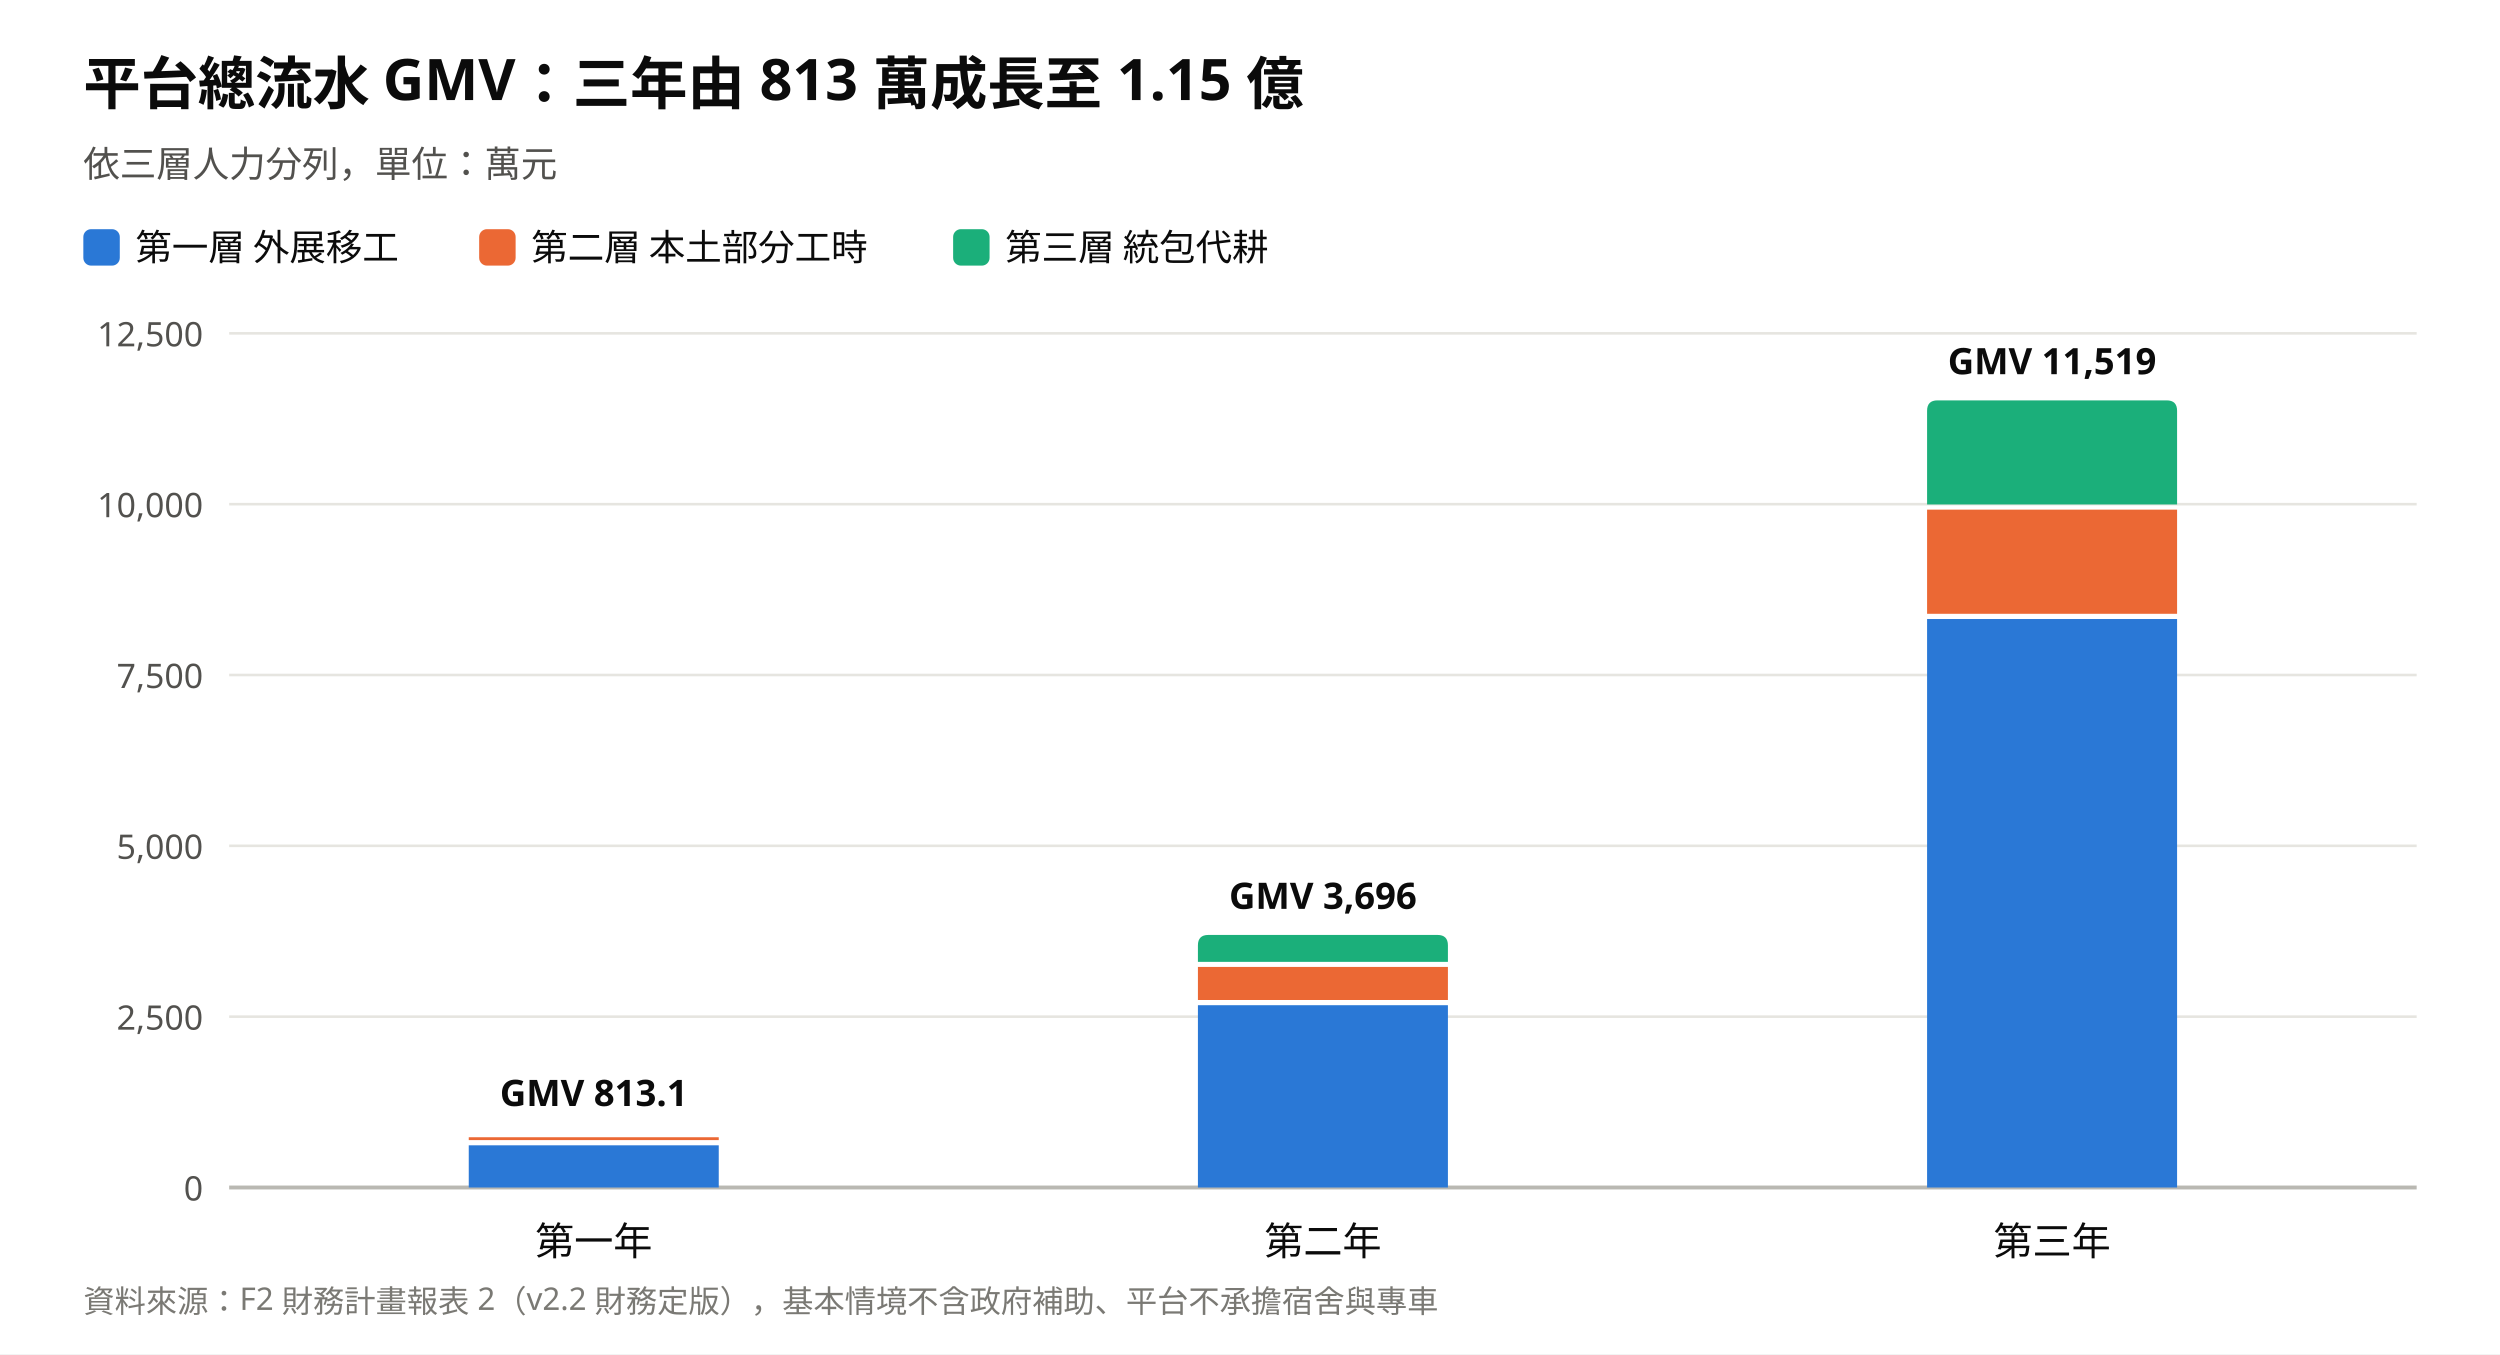
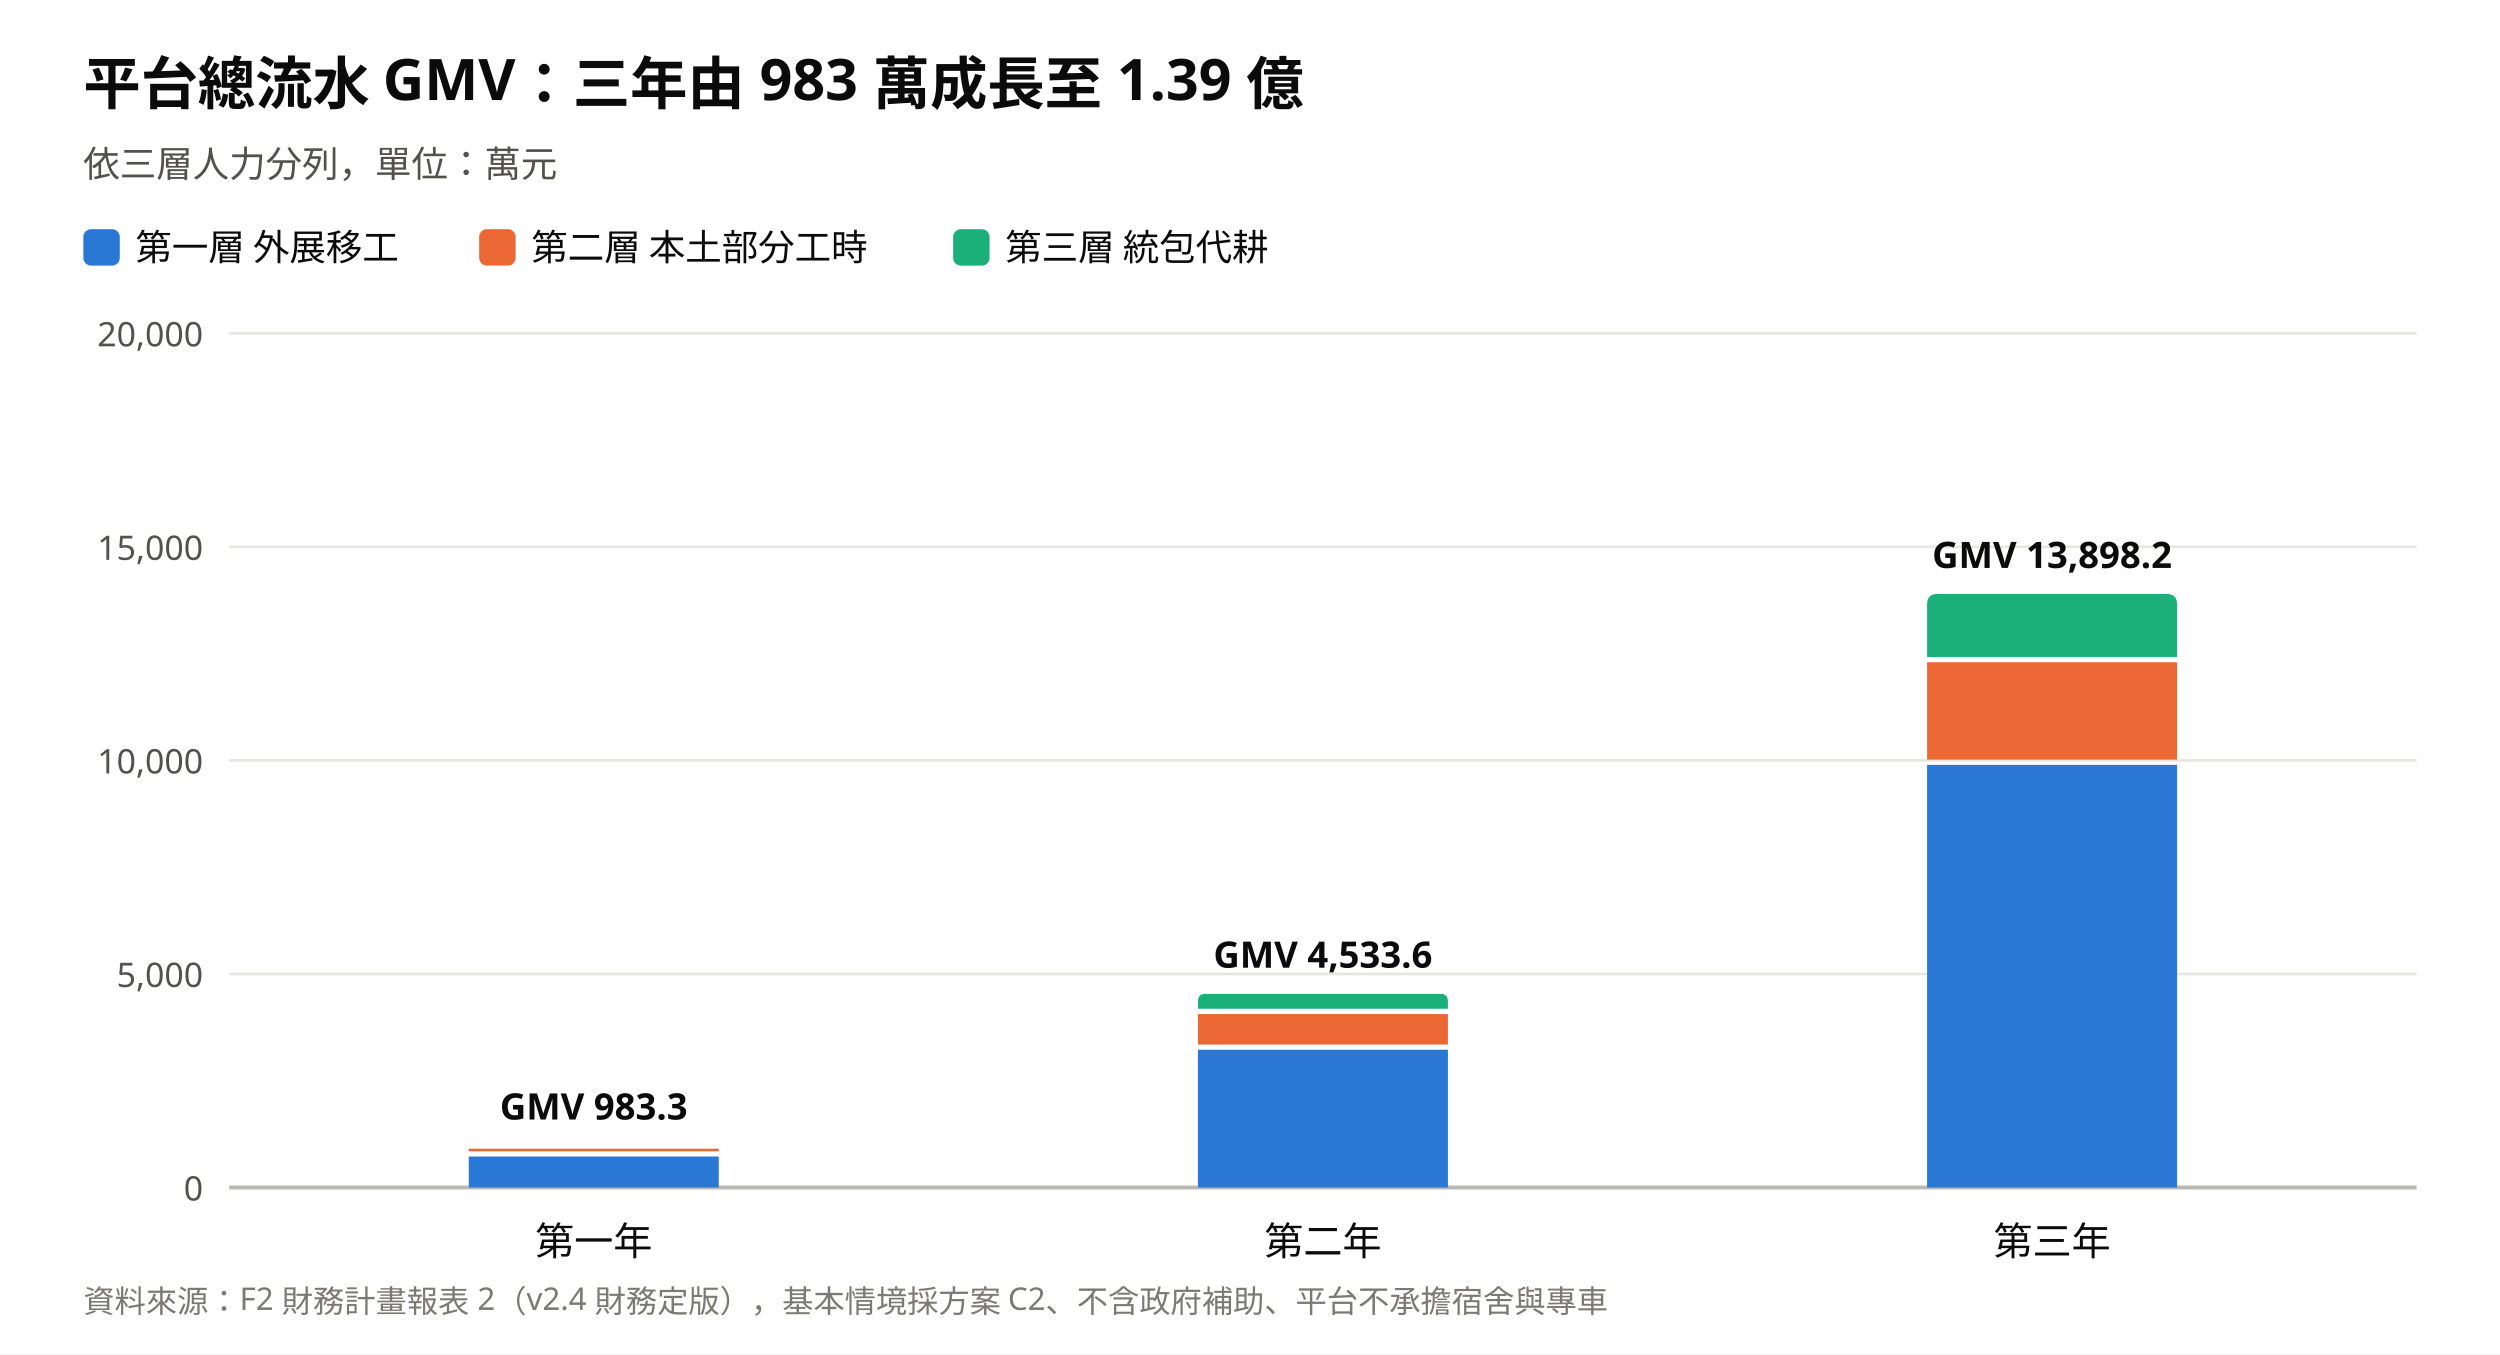
<svg xmlns="http://www.w3.org/2000/svg" width="960" height="520" viewBox="0 0 960 520" font-family="Microsoft JhengHei, PingFang TC, Noto Sans TC, sans-serif">
  <rect width="960" height="520" fill="#ffffff" />
-   <text x="32" y="40" font-size="22" font-weight="700" fill="#0b0b0b">平台總流水 GMV：三年由 813 萬成長至 1.15 億</text>
+   <text x="32" y="40" font-size="22" font-weight="700" fill="#0b0b0b">平台總流水 GMV：三年由 983 萬成長至 1.39 億</text>
  <text x="32" y="68" font-size="14" fill="#52514e">依三層人力分列，單位：萬元</text>
  <rect x="32" y="88" width="14" height="14" rx="3" fill="#2a78d6" />
  <text x="52" y="100" font-size="14" fill="#0b0b0b">第一層 外展移工</text>
  <rect x="184" y="88" width="14" height="14" rx="3" fill="#eb6834" />
  <text x="204" y="100" font-size="14" fill="#0b0b0b">第二層 本土部分工時</text>
  <rect x="366" y="88" width="14" height="14" rx="3" fill="#1baf7a" />
  <text x="386" y="100" font-size="14" fill="#0b0b0b">第三層 統包代耕</text>
  <line x1="88" x2="928" y1="456.0" y2="456.0" stroke="#b9b8b2" stroke-width="1.5" />
  <text x="78" y="461.0" font-size="13" fill="#52514e" text-anchor="end">0</text>
-   <line x1="88" x2="928" y1="390.4" y2="390.4" stroke="#e6e5e0" stroke-width="1" />
-   <text x="78" y="395.4" font-size="13" fill="#52514e" text-anchor="end">2,500</text>
-   <line x1="88" x2="928" y1="324.8" y2="324.8" stroke="#e6e5e0" stroke-width="1" />
-   <text x="78" y="329.8" font-size="13" fill="#52514e" text-anchor="end">5,000</text>
-   <line x1="88" x2="928" y1="259.2" y2="259.2" stroke="#e6e5e0" stroke-width="1" />
-   <text x="78" y="264.2" font-size="13" fill="#52514e" text-anchor="end">7,500</text>
-   <line x1="88" x2="928" y1="193.6" y2="193.6" stroke="#e6e5e0" stroke-width="1" />
-   <text x="78" y="198.6" font-size="13" fill="#52514e" text-anchor="end">10,000</text>
+   <line x1="88" x2="928" y1="374.0" y2="374.0" stroke="#e6e5e0" stroke-width="1" />
+   <text x="78" y="379.0" font-size="13" fill="#52514e" text-anchor="end">5,000</text>
+   <line x1="88" x2="928" y1="292.0" y2="292.0" stroke="#e6e5e0" stroke-width="1" />
+   <text x="78" y="297.0" font-size="13" fill="#52514e" text-anchor="end">10,000</text>
+   <line x1="88" x2="928" y1="210.0" y2="210.0" stroke="#e6e5e0" stroke-width="1" />
+   <text x="78" y="215.0" font-size="13" fill="#52514e" text-anchor="end">15,000</text>
  <line x1="88" x2="928" y1="128.0" y2="128.0" stroke="#e6e5e0" stroke-width="1" />
-   <text x="78" y="133.0" font-size="13" fill="#52514e" text-anchor="end">12,500</text>
-   <path d="M180.0,456.0 L276.0,456.0 L276.0,439.8 L180.0,439.8 Z" fill="#2a78d6" />
-   <path d="M180.0,437.8 L276.0,437.8 L276.0,436.7 L180.0,436.7 Z" fill="#eb6834" />
-   <text x="228.0" y="424.7" font-size="14" font-weight="700" fill="#0b0b0b" text-anchor="middle">GMV 813.1</text>
+   <text x="78" y="133.0" font-size="13" fill="#52514e" text-anchor="end">20,000</text>
+   <path d="M180.0,456.0 L276.0,456.0 L276.0,444.1 L180.0,444.1 Z" fill="#2a78d6" />
+   <path d="M180.0,442.1 L276.0,442.1 L276.0,441.1 L180.0,441.1 Z" fill="#eb6834" />
+   <text x="228.0" y="429.9" font-size="14" font-weight="700" fill="#0b0b0b" text-anchor="middle">GMV 983.3</text>
  <text x="228.0" y="482" font-size="15" fill="#0b0b0b" text-anchor="middle">第一年</text>
-   <path d="M460.0,456.0 L556.0,456.0 L556.0,386.0 L460.0,386.0 Z" fill="#2a78d6" />
-   <path d="M460.0,384.0 L556.0,384.0 L556.0,371.3 L460.0,371.3 Z" fill="#eb6834" />
-   <path d="M460.0,369.35 L460.0,363.017 Q460.0,359.017 464.0,359.017 L552.0,359.017 Q556.0,359.017 556.0,363.017 L556.0,369.35 Z" fill="#1baf7a" />
-   <text x="508.0" y="349.0" font-size="14" font-weight="700" fill="#0b0b0b" text-anchor="middle">GMV 3,696</text>
+   <path d="M460.0,456.0 L556.0,456.0 L556.0,403.1 L460.0,403.1 Z" fill="#2a78d6" />
+   <path d="M460.0,401.1 L556.0,401.1 L556.0,389.4 L460.0,389.4 Z" fill="#eb6834" />
+   <path d="M460.0,387.357 L460.0,384.503 Q460.0,381.649 462.854,381.649 L553.146,381.649 Q556.0,381.649 556.0,384.503 L556.0,387.357 Z" fill="#1baf7a" />
+   <text x="508.0" y="371.6" font-size="14" font-weight="700" fill="#0b0b0b" text-anchor="middle">GMV 4,533.6</text>
  <text x="508.0" y="482" font-size="15" fill="#0b0b0b" text-anchor="middle">第二年</text>
-   <path d="M740.0,456.0 L836.0,456.0 L836.0,237.7 L740.0,237.7 Z" fill="#2a78d6" />
-   <path d="M740.0,235.7 L836.0,235.7 L836.0,195.7 L740.0,195.7 Z" fill="#eb6834" />
-   <path d="M740.0,193.725 L740.0,157.741 Q740.0,153.741 744.0,153.741 L832.0,153.741 Q836.0,153.741 836.0,157.741 L836.0,193.725 Z" fill="#1baf7a" />
-   <text x="788.0" y="143.7" font-size="14" font-weight="700" fill="#0b0b0b" text-anchor="middle">GMV 11,519</text>
+   <path d="M740.0,456.0 L836.0,456.0 L836.0,293.7 L740.0,293.7 Z" fill="#2a78d6" />
+   <path d="M740.0,291.7 L836.0,291.7 L836.0,254.3 L740.0,254.3 Z" fill="#eb6834" />
+   <path d="M740.0,252.31 L740.0,232.07 Q740.0,228.07 744.0,228.07 L832.0,228.07 Q836.0,228.07 836.0,232.07 L836.0,252.31 Z" fill="#1baf7a" />
+   <text x="788.0" y="218.1" font-size="14" font-weight="700" fill="#0b0b0b" text-anchor="middle">GMV 13,898.2</text>
  <text x="788.0" y="482" font-size="15" fill="#0b0b0b" text-anchor="middle">第三年</text>
-   <text x="32" y="504" font-size="12" fill="#7a7974">資料來源：F2 財務計畫報表 2（v2.2 財務定版），基本情境不含政府補助、平台不承擔宿舍與專車</text>
+   <text x="32" y="504" font-size="12" fill="#7a7974">資料來源：F2 財務計畫報表 2（v2.4 財務定版），基本情境採方案 C2、不含政府補助、平台不承擔宿舍與專車</text>
</svg>
